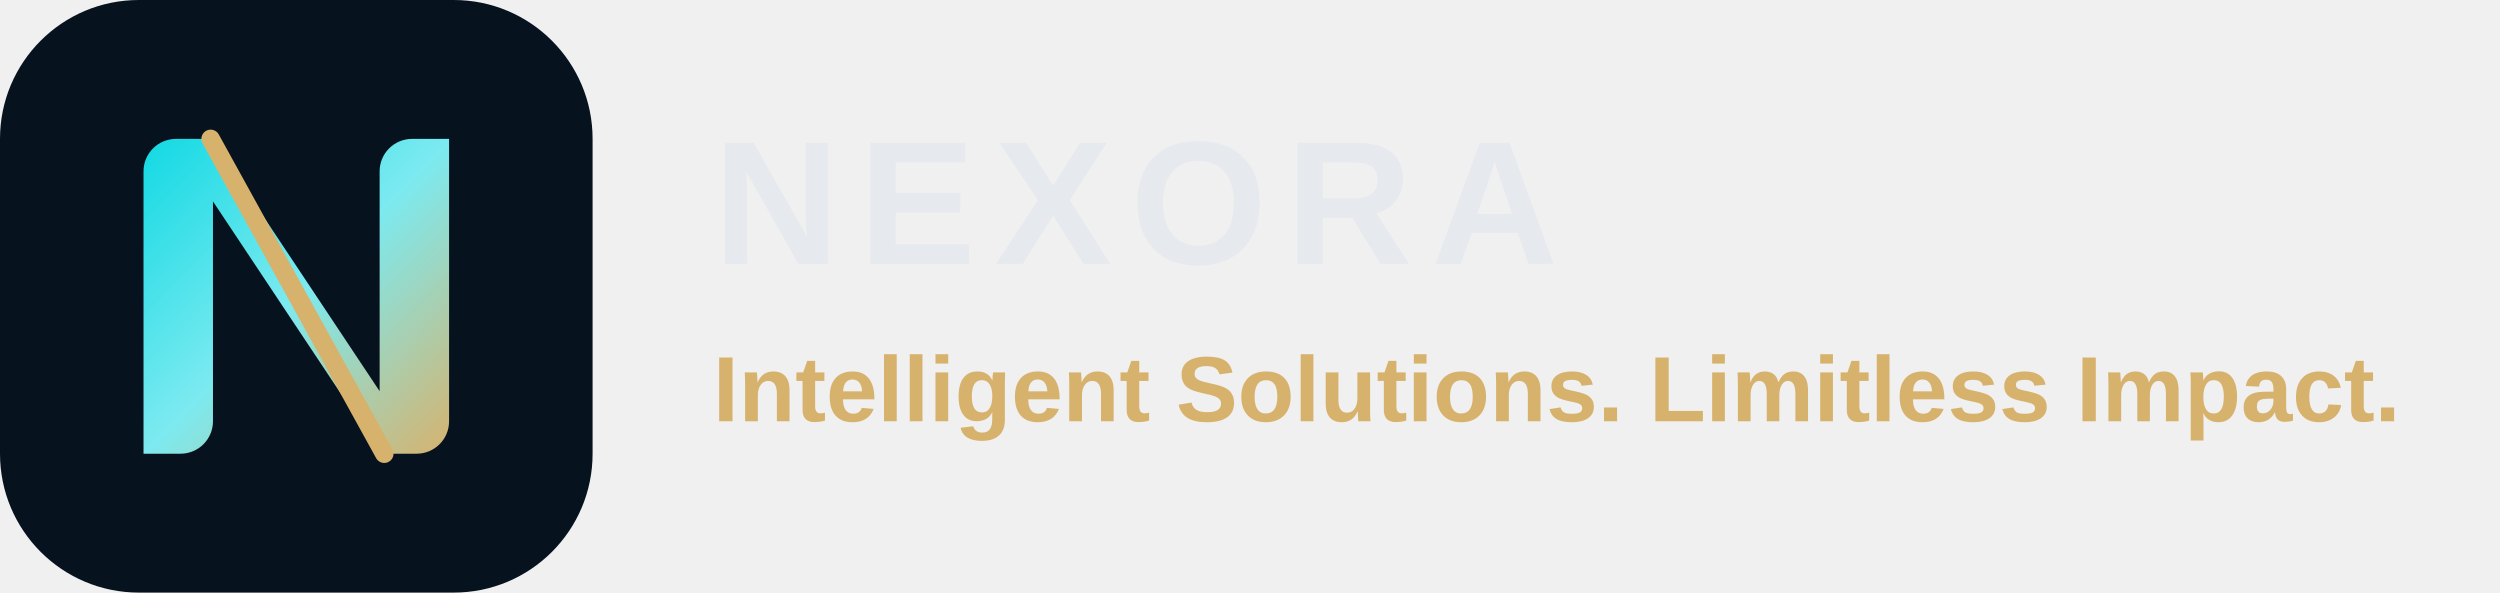
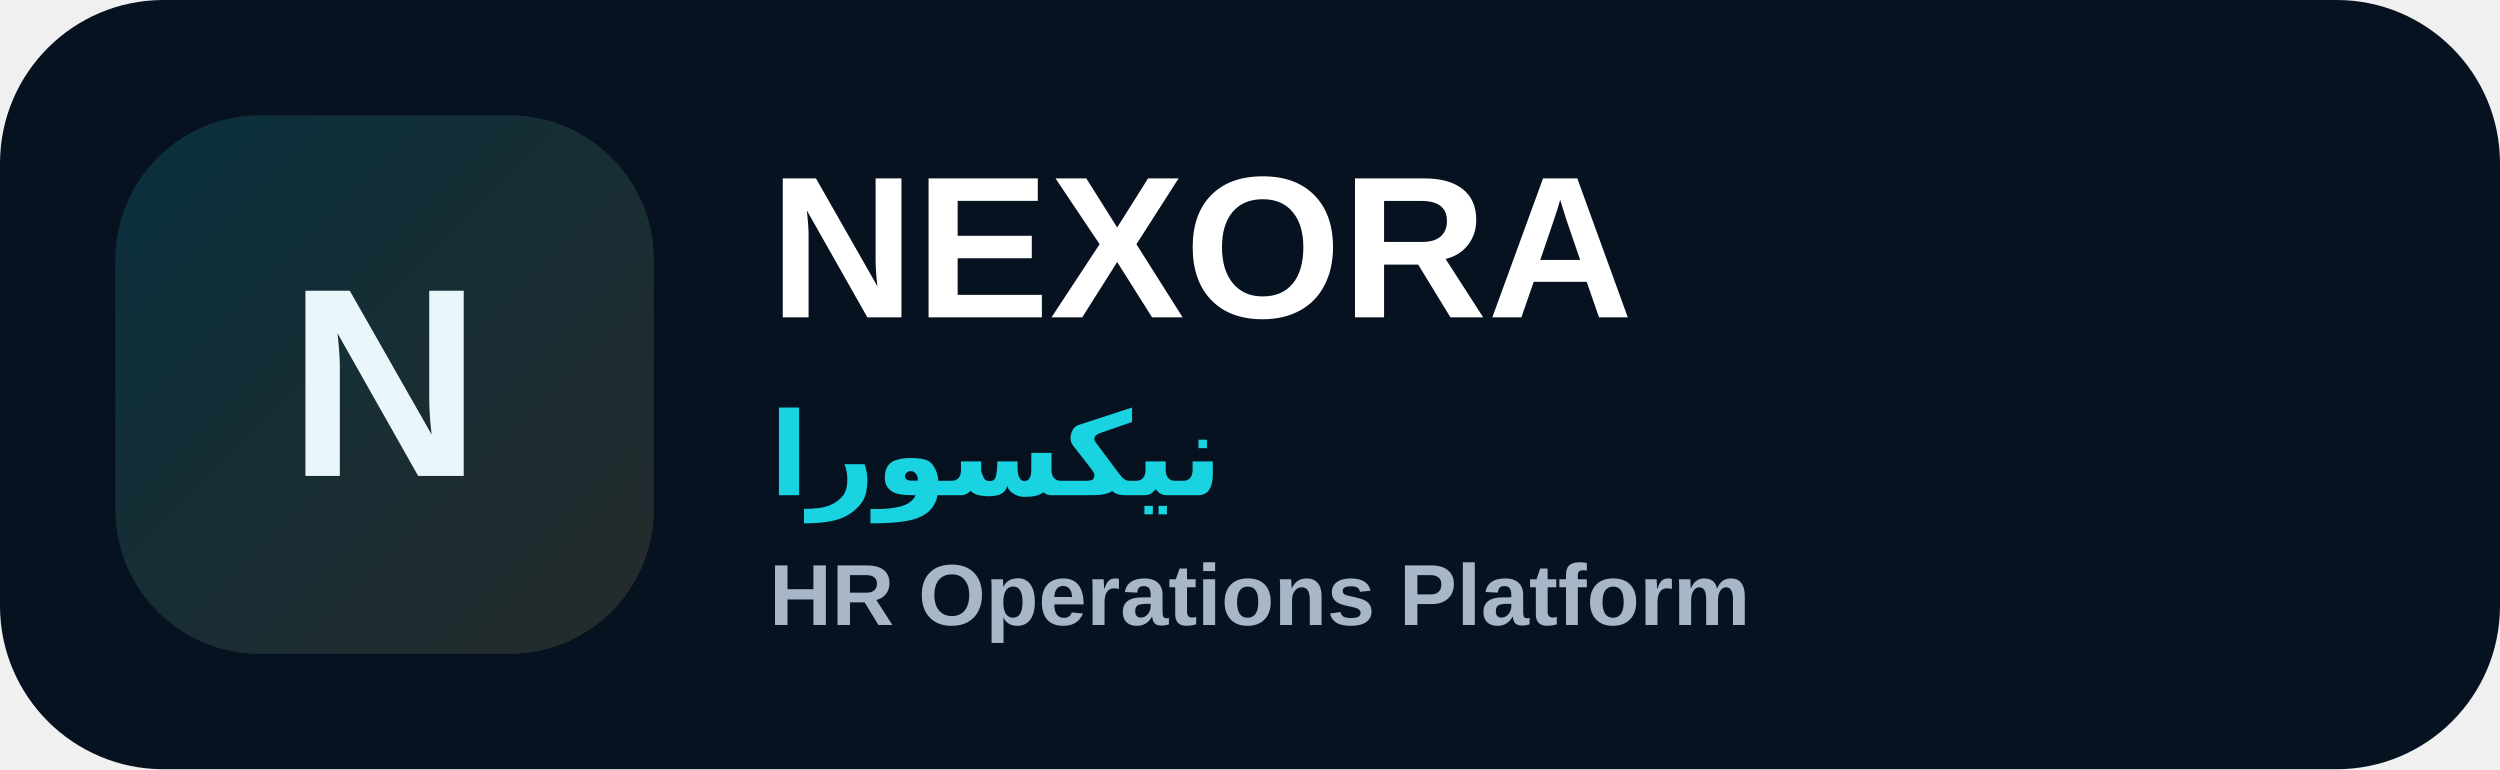
- <svg xmlns="http://www.w3.org/2000/svg" width="540" height="128" viewBox="0 0 540 128" fill="none">
-   <rect width="128" height="128" rx="30" fill="#07121F" />
-   <path d="M31 91V37C31 33.134 34.134 30 38 30H45.75L82 84.5V37C82 33.134 85.134 30 89 30H97V91C97 94.866 93.866 98 90 98H82.25L46 43.5V91C46 94.866 42.866 98 39 98H31Z" fill="url(#paint0_linear)" />
-   <path d="M45.5 30L83 98" stroke="#D7B26D" stroke-width="4" stroke-linecap="round" />
-   <text x="154" y="57" fill="#E6EAEE" font-size="38" font-family="Segoe UI, Arial, sans-serif" font-weight="800" letter-spacing="4">NEXORA</text>
-   <text x="154" y="91" fill="#D7B26D" font-size="20" font-family="Segoe UI, Arial, sans-serif" font-weight="700">Intelligent Solutions. Limitless Impact.</text>
+ <svg xmlns="http://www.w3.org/2000/svg" width="520" height="160" viewBox="0 0 520 160" role="img" aria-label="NEXORA HR Operations Platform">
  <defs>
-     <linearGradient id="paint0_linear" x1="31" y1="30" x2="99" y2="96.5" gradientUnits="userSpaceOnUse">
-       <stop stop-color="#12D9E3" />
-       <stop offset=".5" stop-color="#7CEAF0" />
+     <linearGradient id="g" x1="0" y1="0" x2="1" y2="1">
+       <stop offset="0" stop-color="#19D3E0" />
      <stop offset="1" stop-color="#D7B26D" />
    </linearGradient>
  </defs>
+   <rect width="520" height="160" rx="34" fill="#06121F" />
+   <rect x="24" y="24" width="112" height="112" rx="30" fill="url(#g)" opacity=".16" />
+   <text x="80" y="99" text-anchor="middle" font-family="Segoe UI, Arial" font-size="56" font-weight="900" fill="#EAF7FA">N</text>
+   <text x="160" y="66" font-family="Segoe UI, Arial" font-size="42" font-weight="900" fill="#FFFFFF">NEXORA</text>
+   <text x="160" y="103" font-family="Segoe UI, Arial" font-size="24" font-weight="800" fill="#19D3E0">نيكسورا</text>
+   <text x="160" y="130" font-family="Segoe UI, Arial" font-size="18" font-weight="700" fill="#A7B7C8">HR Operations Platform</text>
</svg>
